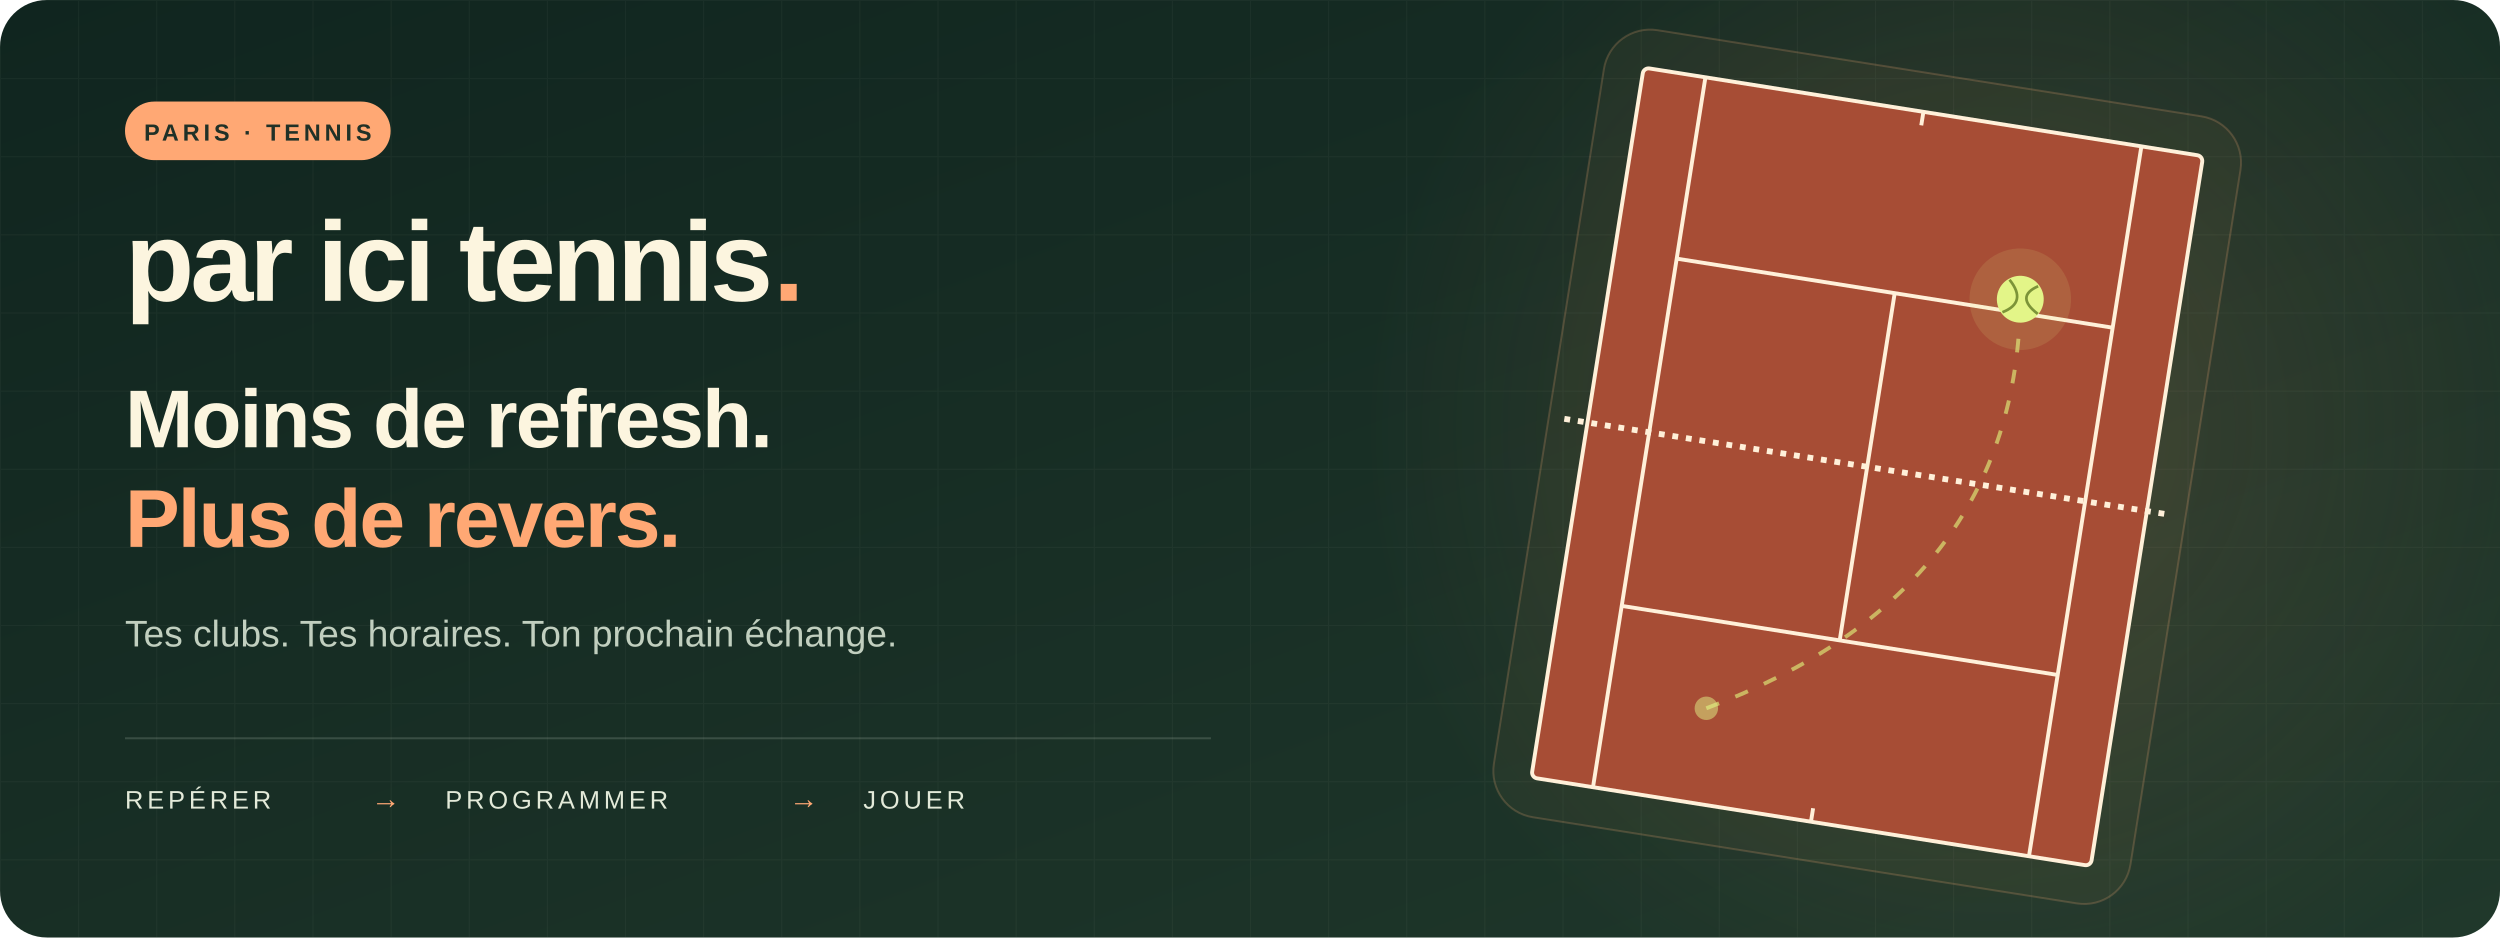
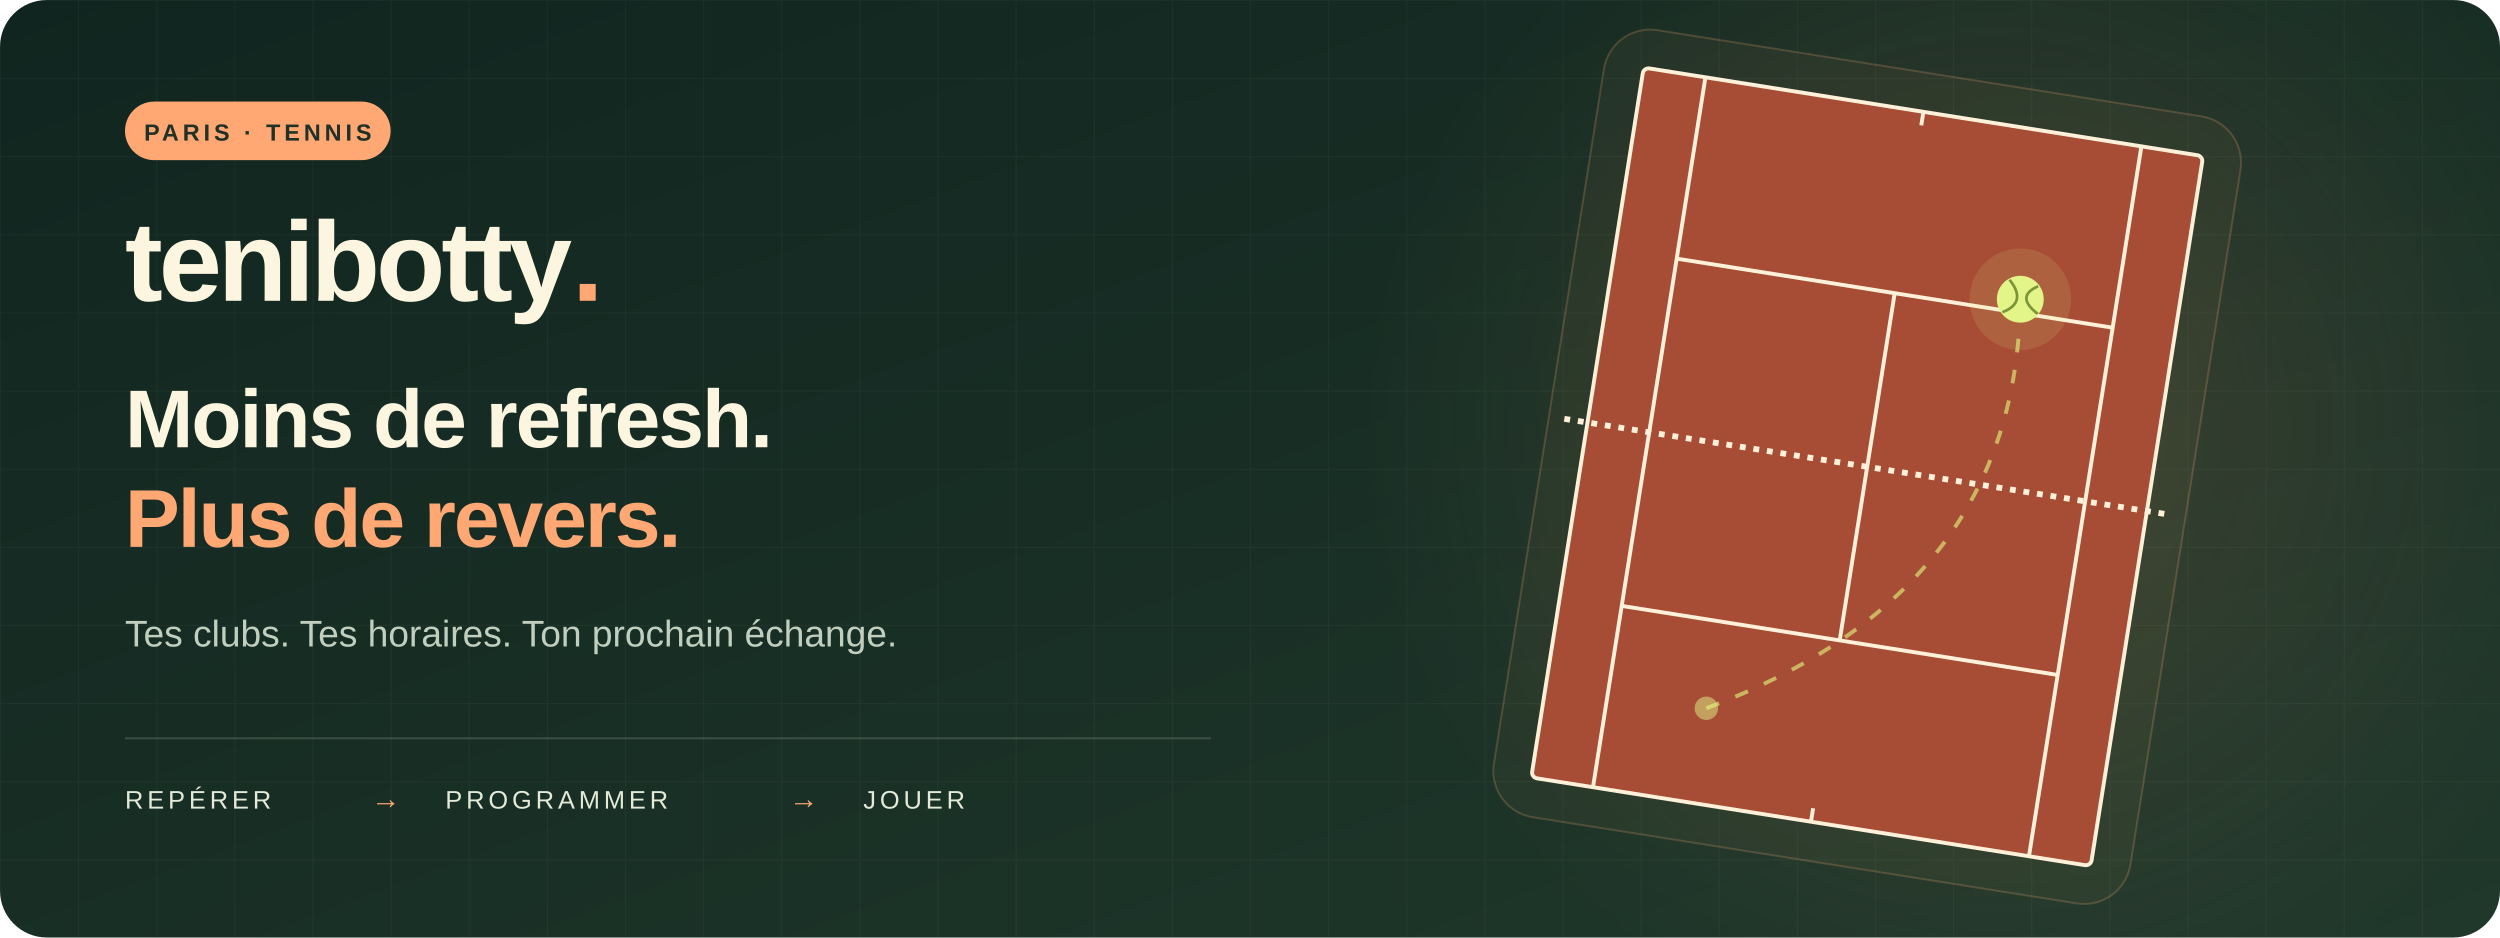
<svg xmlns="http://www.w3.org/2000/svg" width="1280" height="480" viewBox="0 0 1280 480" role="img" aria-labelledby="title desc">
  <defs>
    <linearGradient id="bg" x2="1" y2="1">
      <stop stop-color="#10251f" />
      <stop offset="1" stop-color="#20382b" />
    </linearGradient>
    <radialGradient id="glow">
      <stop stop-color="#f69d6a" stop-opacity=".15" />
      <stop offset="1" stop-color="#f69d6a" stop-opacity="0" />
    </radialGradient>
    <pattern id="grid" width="40" height="40" patternUnits="userSpaceOnUse">
      <path d="M40 0H0V40" fill="none" stroke="#e2e6c9" stroke-opacity=".04" />
    </pattern>
  </defs>
  <rect width="1280" height="480" rx="24" fill="url(#bg)" />
  <rect width="1280" height="480" rx="24" fill="url(#grid)" />
  <circle cx="1020" cy="220" r="320" fill="url(#glow)" />
  <g font-family="Arial, Helvetica, sans-serif">
    <rect x="64" y="52" width="136" height="30" rx="15" fill="#ffa874" />
    <text x="132" y="72" text-anchor="middle" fill="#203127" font-size="12" font-weight="700" letter-spacing="2">PARIS · TENNIS</text>
-     <text x="64" y="154" fill="#fcf5df" font-size="58" font-weight="800" letter-spacing="-2">par ici tennis<tspan fill="#ffa874">.</tspan>
+     <text x="64" y="154" fill="#fcf5df" font-size="58" font-weight="800" letter-spacing="-2">tenibotty<tspan fill="#ffa874">.</tspan>
    </text>
    <text x="64" y="229" fill="#fcf5df" font-size="42" font-weight="700" letter-spacing="-1">Moins de refresh.</text>
    <text x="64" y="280" fill="#ffa874" font-size="42" font-weight="700" letter-spacing="-1">Plus de revers.</text>
    <text x="64" y="331" fill="#c1cfbf" font-size="19">Tes clubs. Tes horaires. Ton prochain échange.</text>
    <path d="M64 378H620" stroke="#c1cfbf" stroke-opacity=".2" />
    <text x="64" y="414" fill="#e3ead9" font-size="13" letter-spacing="2">REPÉRER</text>
    <text x="190" y="414" fill="#ffa874" font-size="15">→</text>
    <text x="228" y="414" fill="#e3ead9" font-size="13" letter-spacing="2">PROGRAMMER</text>
    <text x="404" y="414" fill="#ffa874" font-size="15">→</text>
    <text x="442" y="414" fill="#e3ead9" font-size="13" letter-spacing="2">JOUER</text>
  </g>
  <g transform="translate(811 55) rotate(9 145 184)">
    <rect x="-20" y="-20" width="330" height="408" rx="24" fill="#ffb07c" fill-opacity=".04" stroke="#ffb07c" stroke-opacity=".2" />
    <rect width="290" height="368" rx="3" fill="#a74d35" stroke="#fff0d9" stroke-width="2" />
    <path d="M32 0V368M258 0V368M32 94H258M32 274H258M145 94V274M145 0V7M145 361V368" stroke="#fff0d9" stroke-width="2" fill="none" />
    <path d="M-12 184H302" stroke="#fff0d9" stroke-width="3" stroke-dasharray="3 4" />
    <path d="M83 319Q231 235 209 87" fill="none" stroke="#dfed7a" stroke-width="2" stroke-dasharray="7 9" opacity=".65" />
    <circle cx="209" cy="87" r="26" fill="#e3f588" fill-opacity=".12" />
    <circle cx="209" cy="87" r="12" fill="#e3f588" />
    <path d="M202 78Q213 88 201 95M217 79Q206 86 219 93" stroke="#7c9438" stroke-width="1.4" fill="none" />
    <circle cx="83" cy="319" r="6" fill="#e3f588" fill-opacity=".5" />
  </g>
</svg>
